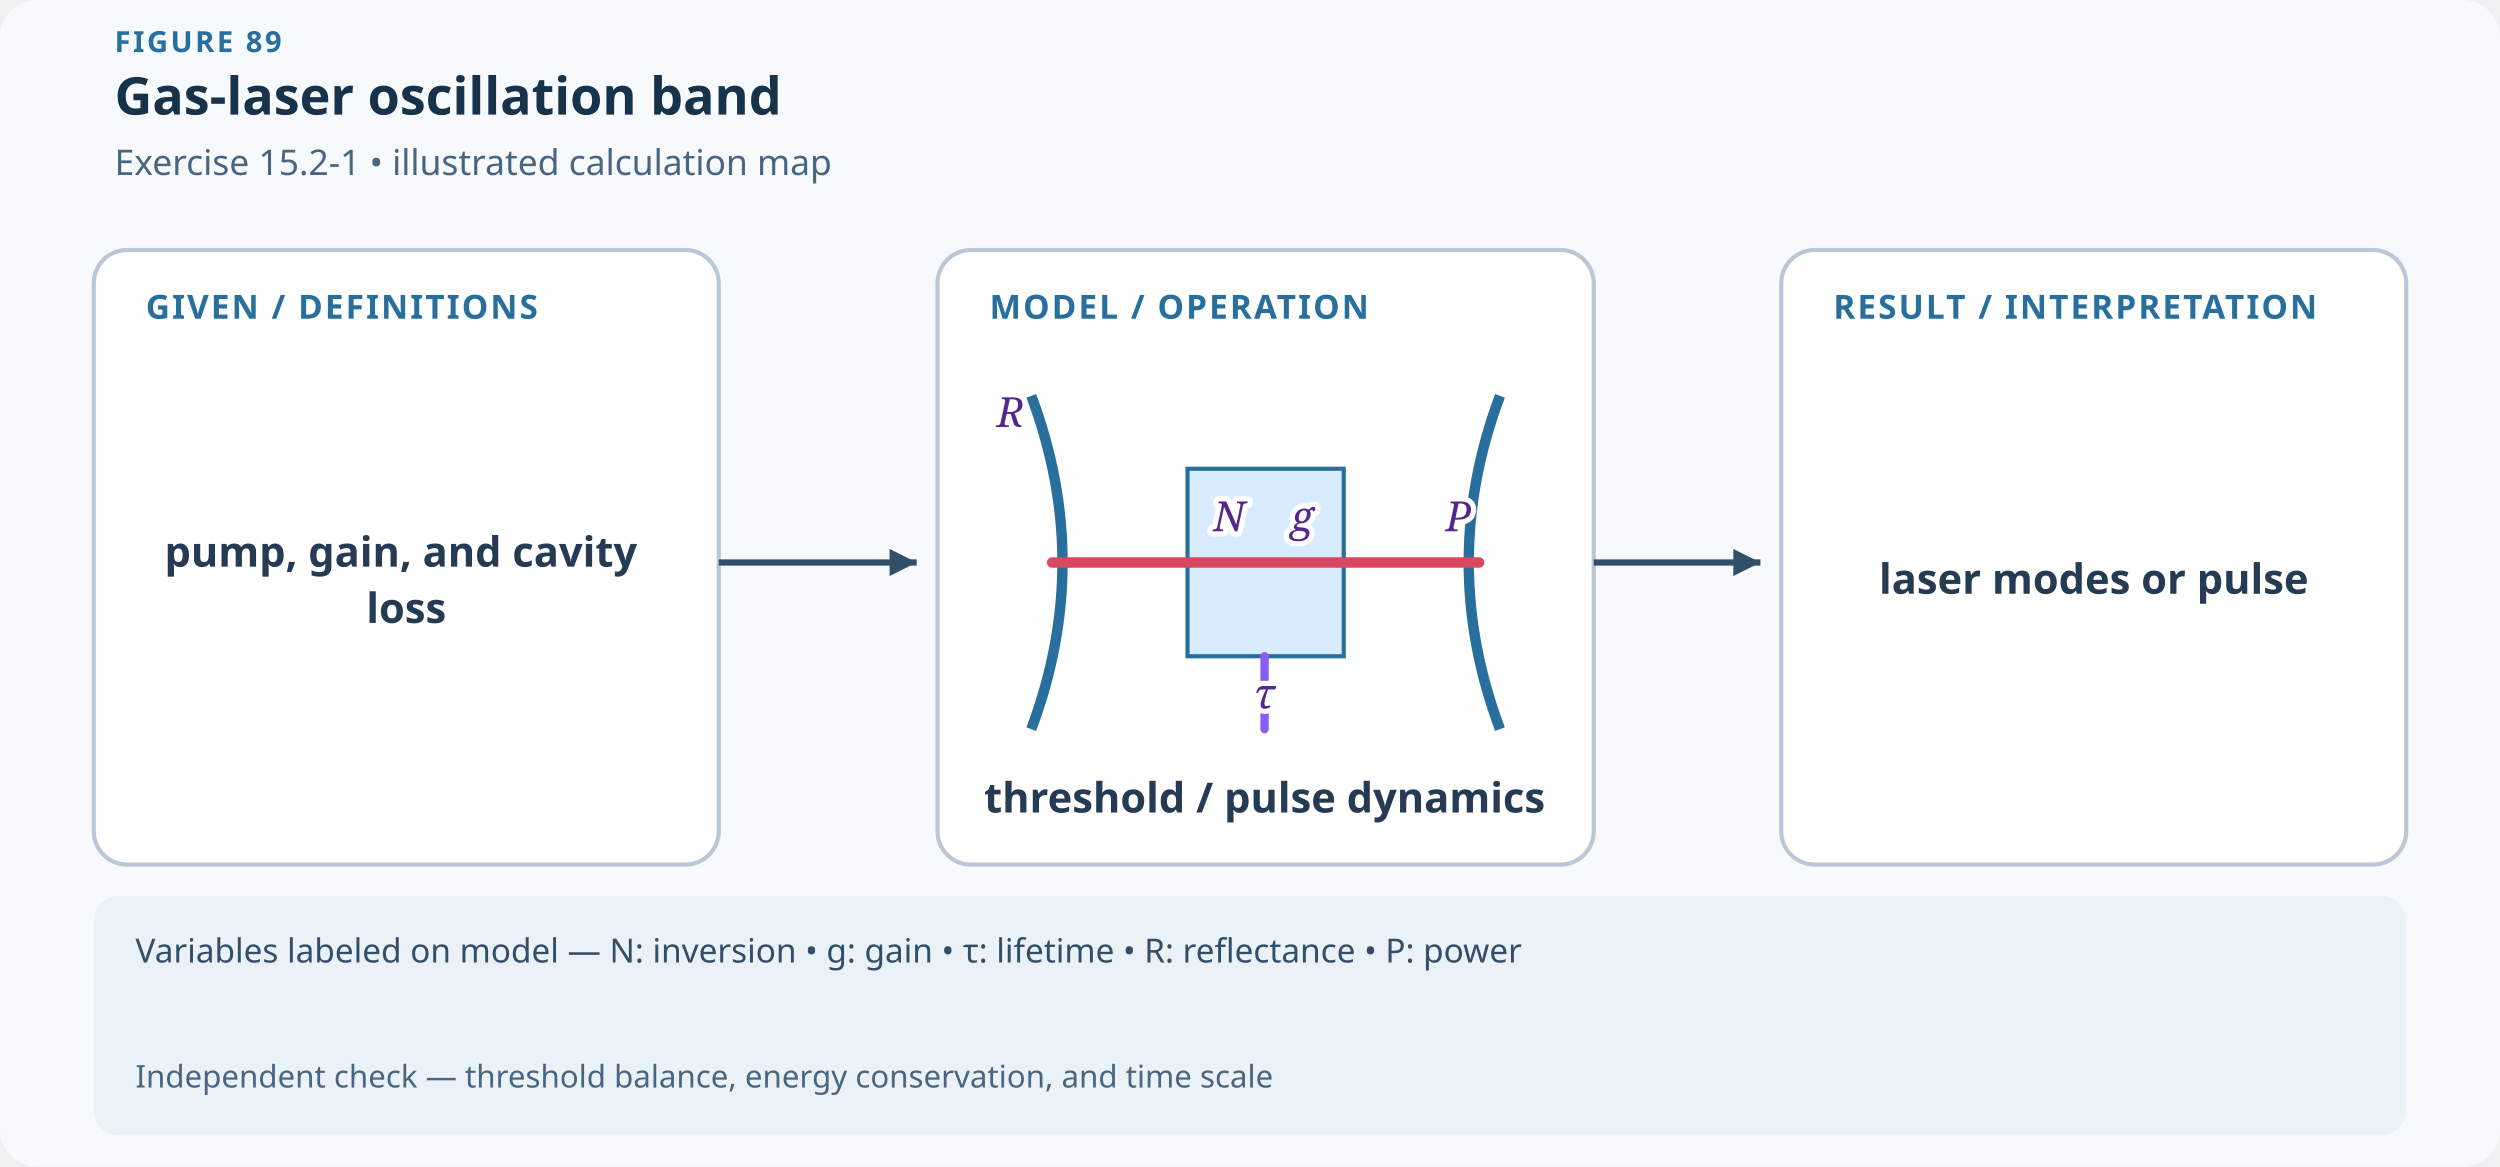
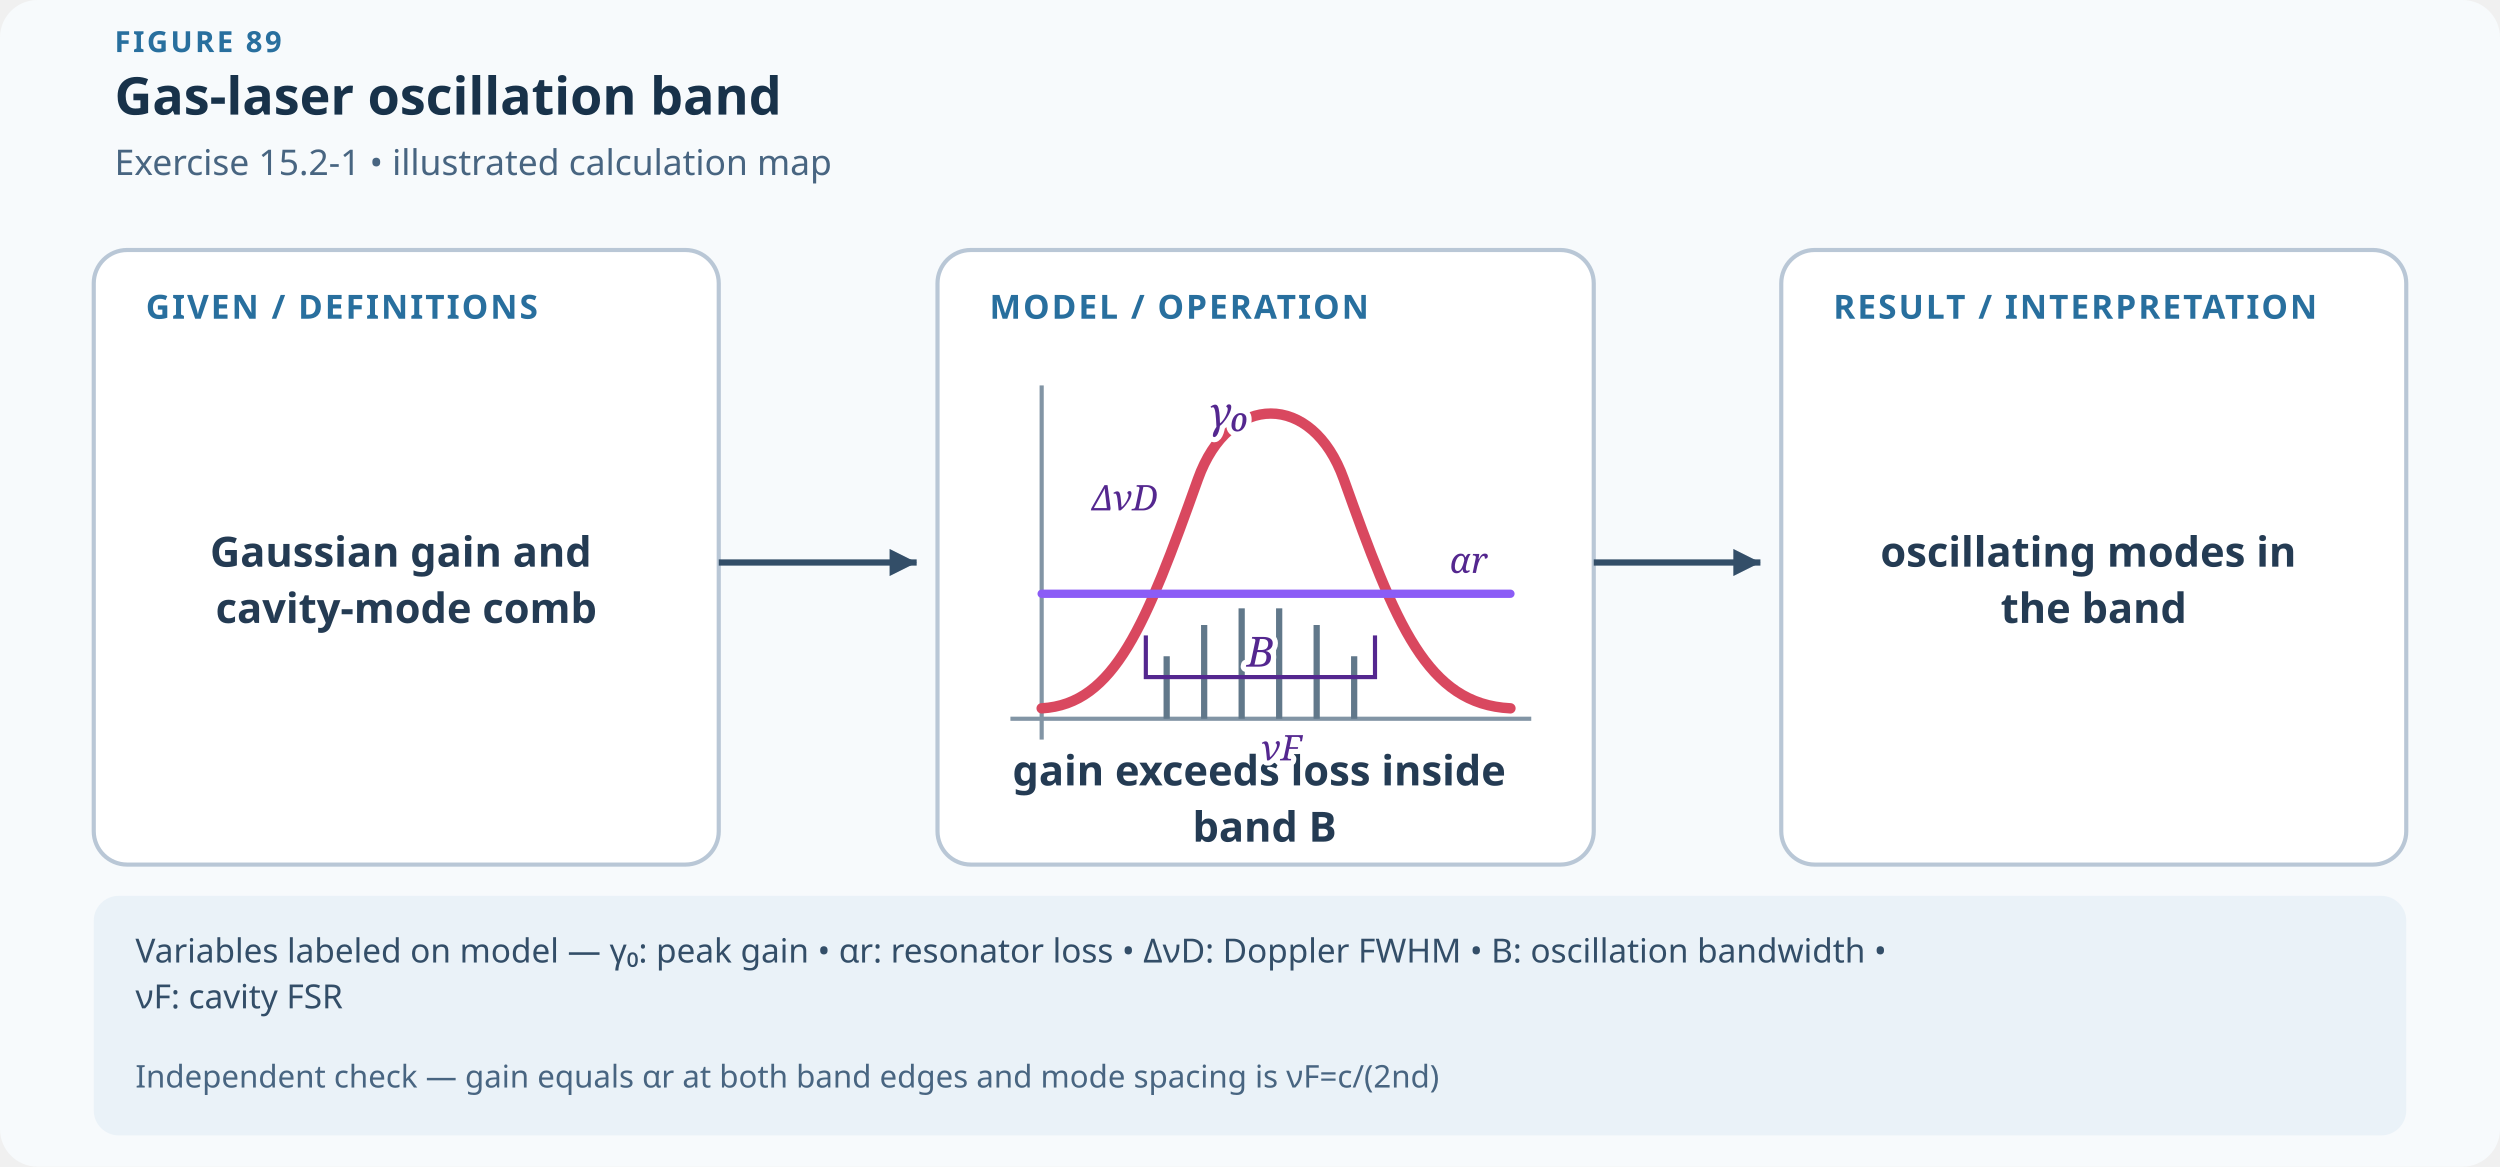
- <svg xmlns="http://www.w3.org/2000/svg" width="1200" height="560" viewBox="0 0 1200 560" role="img" aria-labelledby="title desc" data-category="laser" data-figure="89">
+ <svg xmlns="http://www.w3.org/2000/svg" width="1200" height="560" viewBox="0 0 1200 560" role="img" aria-labelledby="title desc" data-category="laser_band" data-figure="89">
  <defs>
    <style>
      .bg{fill:#f7fafc}.card{fill:#fff;stroke:#b9c7d6;stroke-width:2}.band{fill:#eaf2f8}.figureid{font:700 14px sans-serif;fill:#286f9e;letter-spacing:1.2px}.head{font:700 25px sans-serif;fill:#18324a}.sub{font:17px sans-serif;fill:#486581}.tag{font:700 16px sans-serif;fill:#286f9e;letter-spacing:1px}.label{font:700 20px sans-serif;fill:#243b53;text-anchor:middle}.legend{font:16px sans-serif;fill:#334e68}.check{font:15px sans-serif;fill:#486581}.accent{fill:none;stroke:#d9485f;stroke-width:5;stroke-linecap:round;stroke-linejoin:round}.accent2{fill:none;stroke:#8b5cf6;stroke-width:4;stroke-linecap:round;stroke-linejoin:round}.optic{fill:none;stroke:#286f9e;stroke-width:5}.thin{fill:none;stroke:#61788a;stroke-width:3}.axis{fill:none;stroke:#8295a5;stroke-width:2}.point{fill:#173f5f}.iconbox{fill:#edf7ff;stroke:#286f9e;stroke-width:3}.opticfill{fill:#286f9e}.layer1{fill:#d9ecff;stroke:#286f9e;stroke-width:2}.layer2{fill:#e7f7ee;stroke:#2b7a78;stroke-width:2}.icontext{font:italic 22px serif;fill:#6d28d9}.var{font:italic 20px serif;fill:#54278f;text-anchor:middle;paint-order:stroke;stroke:#fff;stroke-width:5px;stroke-linejoin:round}.smallvar{font-size:17px}.annotation{font:14px sans-serif;fill:#486581;text-anchor:middle;paint-order:stroke;stroke:#fff;stroke-width:4px}.callout{fill:none;stroke:#54278f;stroke-width:2}.tick{fill:none;stroke:#54278f;stroke-width:2}.flow{stroke:#334e68;stroke-width:3;marker-end:url(#arrow)}
    </style>
    <marker id="arrow" markerUnits="userSpaceOnUse" markerWidth="13" markerHeight="13" refX="13" refY="6.5" orient="auto">
      <path d="M0,0 L13,6.5 L0,13 Z" fill="#334e68" />
    </marker>
  </defs>
  <rect class="bg" width="1200" height="560" rx="18" />
  <text class="figureid" x="55" y="25">FIGURE 89</text>
  <text class="head" x="55" y="55">Gas-laser oscillation band</text>
  <text class="sub" x="55" y="84">Exercise 15.2-1 • illustrated calculation map</text>
  <rect class="card" x="45" y="120" width="300" height="295" rx="16" />
  <rect class="card" x="450" y="120" width="315" height="295" rx="16" />
  <rect class="card" x="855" y="120" width="300" height="295" rx="16" />
  <text class="tag" x="70" y="153">GIVEN / DEFINITIONS</text>
  <text class="tag" x="475" y="153">MODEL / OPERATION</text>
  <text class="tag" x="880" y="153">RESULT / INTERPRETATION</text>
  <text class="label" x="195">
-     <tspan x="195" y="272">pump, gain, and cavity</tspan>
-     <tspan x="195" y="299">loss</tspan>
+     <tspan x="195" y="272">Gaussian gain and</tspan>
+     <tspan x="195" y="299">cavity-mode comb</tspan>
  </text>
  <text class="label" x="607">
-     <tspan x="607" y="390">threshold / pulse dynamics</tspan>
+     <tspan x="607" y="377">gain exceeds loss inside</tspan>
+     <tspan x="607" y="404">band B</tspan>
  </text>
  <text class="label" x="1005">
-     <tspan x="1005" y="285">laser modes or pulse</tspan>
+     <tspan x="1005" y="272">oscillating modes in</tspan>
+     <tspan x="1005" y="299">the band</tspan>
  </text>
  <line class="flow" x1="345" y1="270" x2="440" y2="270" />
  <line class="flow" x1="765" y1="270" x2="845" y2="270" />
-   <path class="optic" d="M495 190 Q525 270 495 350 M720 190 Q690 270 720 350" />
-   <rect class="layer1" x="570" y="225" width="75" height="90" />
-   <path class="accent" d="M505 270 H710" />
-   <path class="accent2" d="M607 350 V315" />
+   <path class="axis" d="M485 345 H735 M500 355 V185" />
+   <path class="accent" d="M500 340 C535 338 550 300 575 230 C590 188 630 188 645 230 C670 300 685 338 725 340" />
+   <line class="accent2" x1="500" y1="285" x2="725" y2="285" />
+   <path class="thin" d="M560 345 V315 M578 345 V300 M596 345 V292 M614 345 V292 M632 345 V300 M650 345 V315" />
+   <path class="callout" d="M550 305 V325 H660 V305" />
  <g id="variable-labels">
-     <text class="var" x="590" y="255">N</text>
-     <text class="var" x="625" y="255">g</text>
-     <text class="var" x="607" y="340">τ</text>
-     <text class="var" x="485" y="205">R</text>
-     <text class="var" x="700" y="255">P</text>
+     <text class="var" x="590" y="205">γ₀</text>
+     <text class="var smallvar" x="705" y="275">αr</text>
+     <text class="var smallvar" x="540" y="245">ΔνD</text>
+     <text class="var" x="605" y="320">B</text>
+     <text class="var smallvar" x="615" y="365">νF</text>
  </g>
  <rect class="band" x="45" y="430" width="1110" height="115" rx="12" />
  <text class="legend" x="65">
-     <tspan x="65" y="462">Variables labeled on model — N: inversion • g: gain • τ: lifetime • R: reflectance • P: power</tspan>
+     <tspan x="65" y="462">Variables labeled on model — γ₀: peak gain • αr: resonator loss • ΔνD: Doppler FWHM • B: oscillation bandwidth •</tspan>
+     <tspan x="65" y="484">νF: cavity FSR</tspan>
  </text>
  <text class="check" x="65">
-     <tspan x="65" y="522">Independent check — threshold balance, energy conservation, and time scale</tspan>
+     <tspan x="65" y="522">Independent check — gain equals αr at both band edges and mode spacing is νF=c/(2nd)</tspan>
  </text>
</svg>
